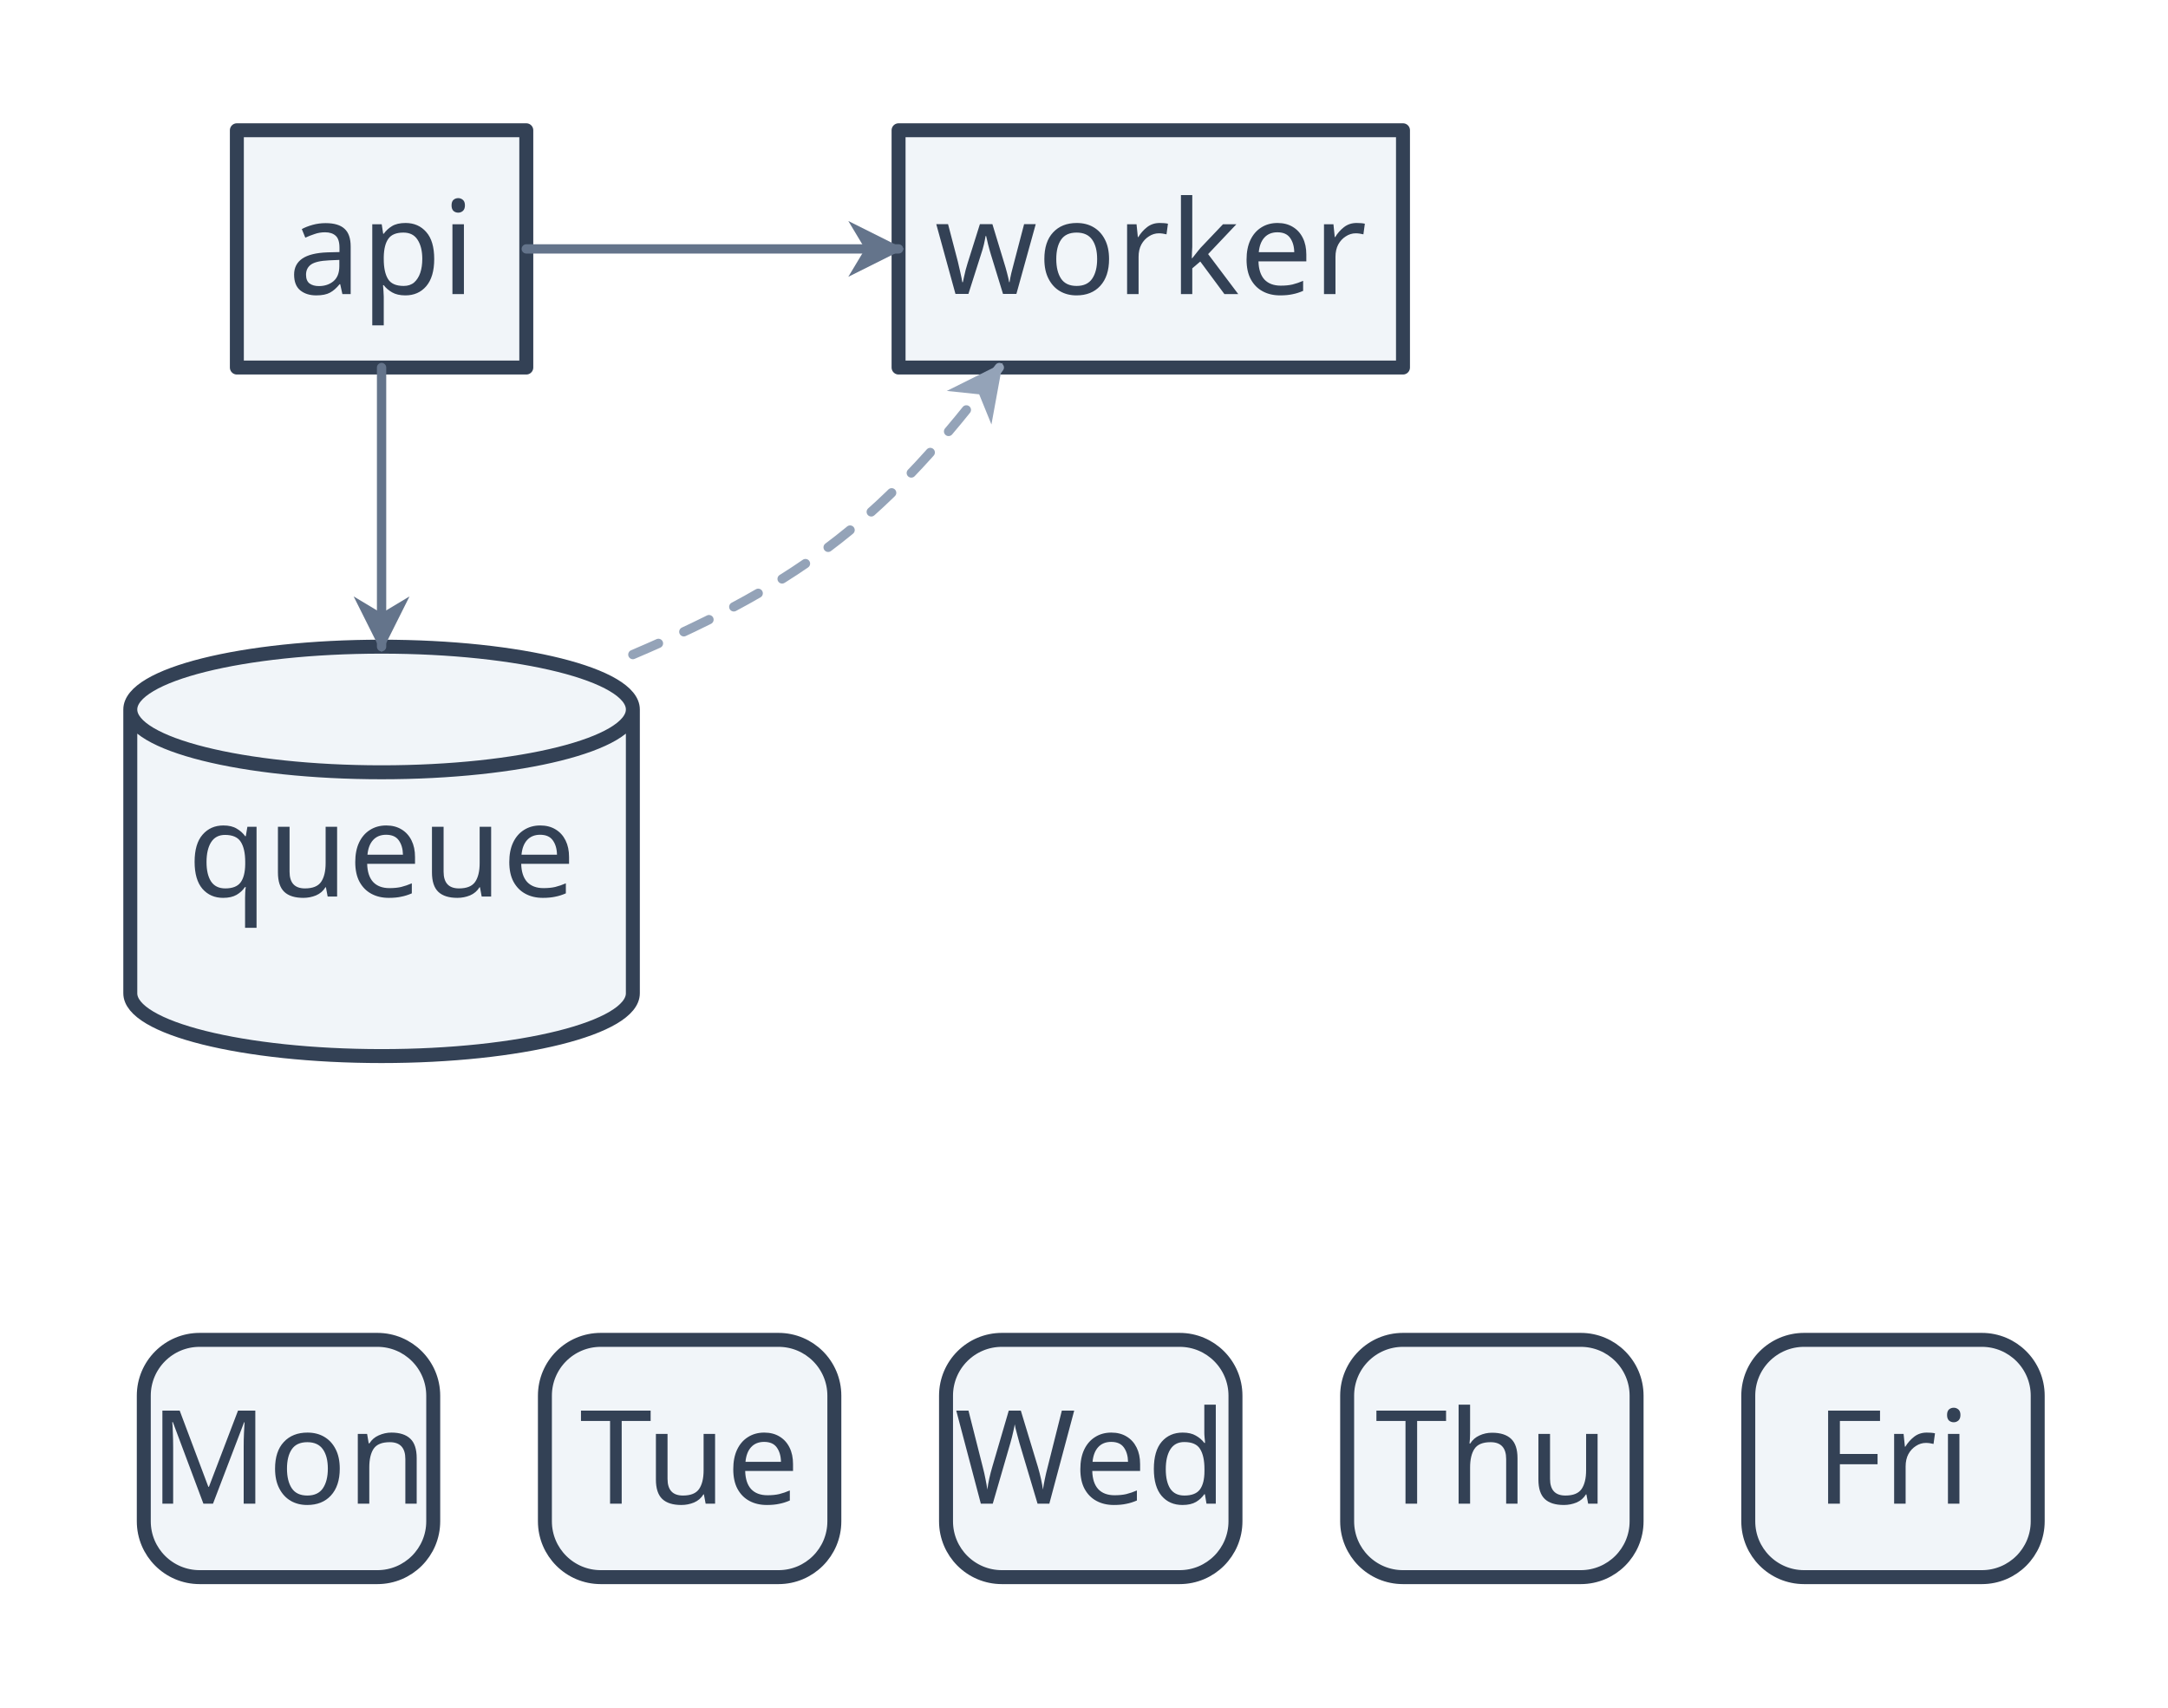
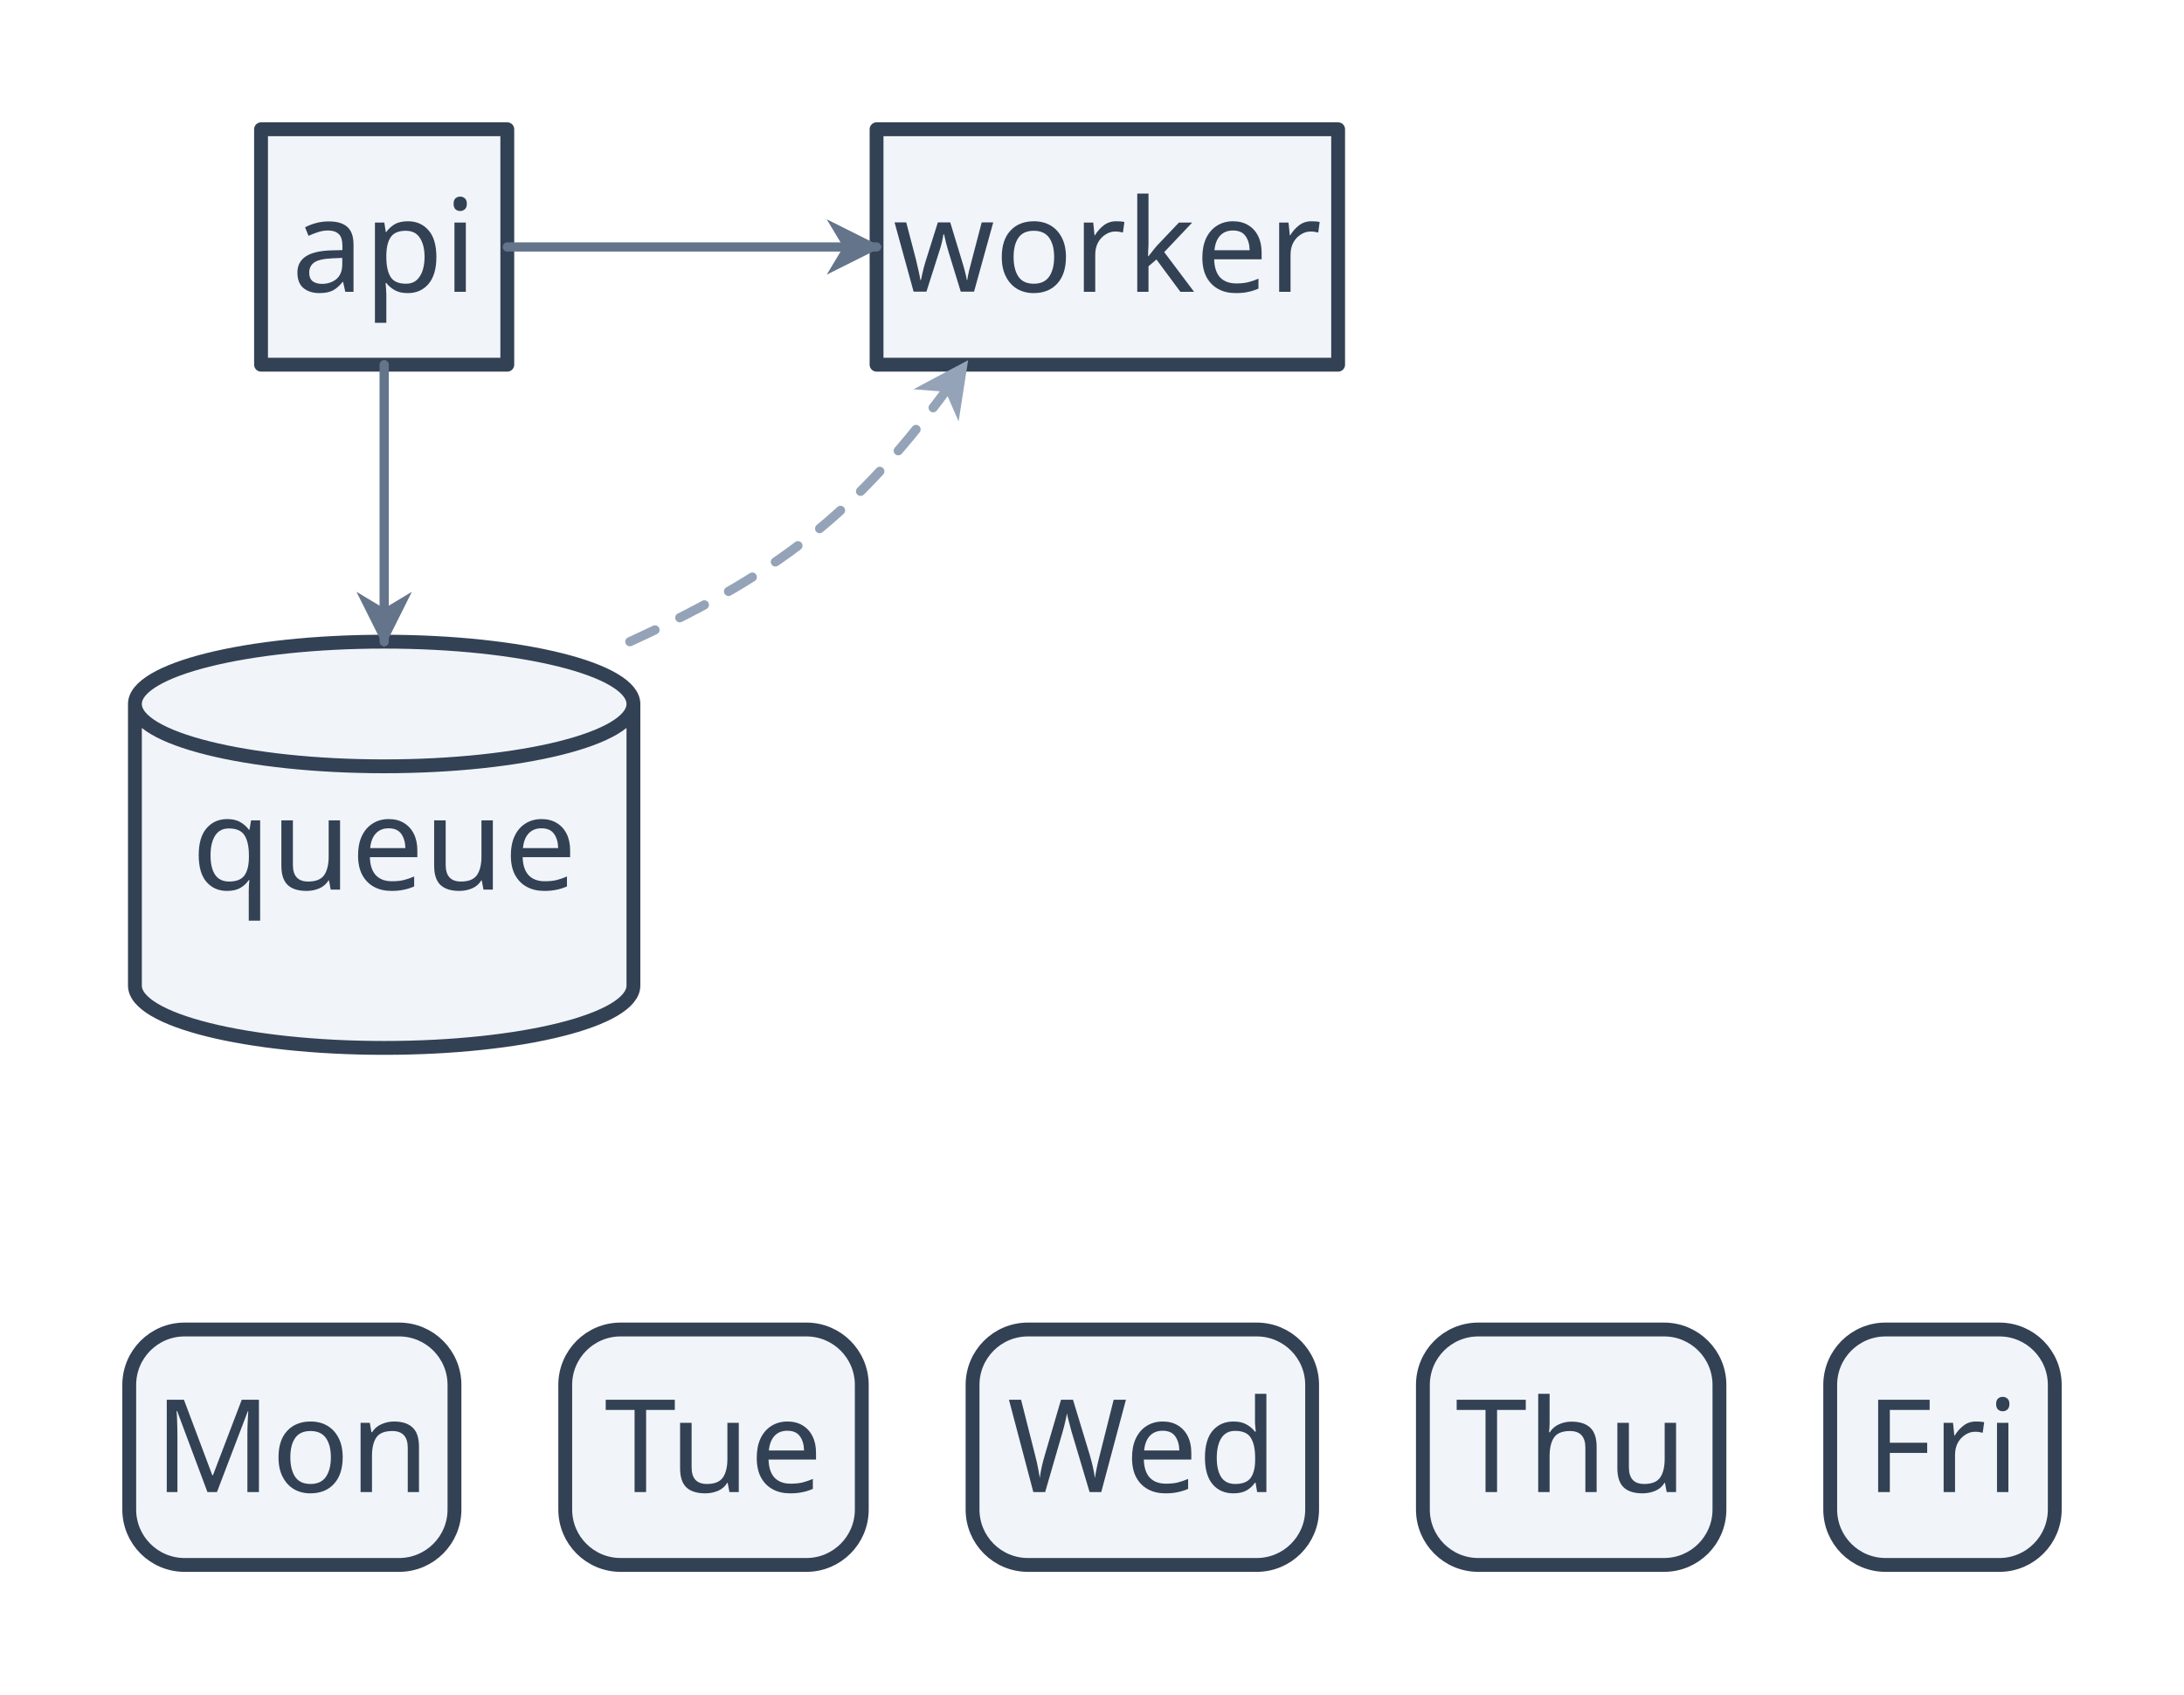
- <svg xmlns="http://www.w3.org/2000/svg" width="232.95" height="183.5" viewBox="19 13.25 232.95 183.5">
+ <svg xmlns="http://www.w3.org/2000/svg" width="236.582" height="183.5" viewBox="18.385 13.25 236.582 183.5">
  <defs>
    <marker markerWidth="6" markerHeight="6" viewBox="0 0 10 10" id="arrow-stealth-64748b" refX="9" refY="5" orient="auto">
      <path d="M 0 0 L 10 5 L 0 10 L 3 5 z" fill="#64748b" />
    </marker>
    <marker markerWidth="6" markerHeight="6" viewBox="0 0 10 10" id="arrow-stealth-94a3b8" refX="9" refY="5" orient="auto">
      <path d="M 0 0 L 10 5 L 0 10 L 3 5 z" fill="#94a3b8" />
    </marker>
  </defs>
  <g>
-     <path d="M 44.45 27.25 L 75.55 27.25 L 75.55 52.75 L 44.45 52.75 Z" stroke="#334155" stroke-width="1.5" stroke-opacity="1" stroke-linecap="round" stroke-linejoin="round" fill="#f1f5f9" fill-opacity="1" opacity="1" />
+     <path d="M 46.662 27.25 L 73.338 27.25 L 73.338 52.75 L 46.662 52.75 Z" stroke="#334155" stroke-width="1.5" stroke-opacity="1" stroke-linecap="round" stroke-linejoin="round" fill="#f1f5f9" fill-opacity="1" opacity="1" />
    <text text-anchor="middle" dominant-baseline="middle" x="60" y="40" font-family="sans-serif" font-size="14" font-weight="normal" fill="#334155">api</text>
  </g>
  <g>
-     <path d="M 115.55 27.25 L 169.75 27.25 L 169.75 52.75 L 115.55 52.75 Z" stroke="#334155" stroke-width="1.5" stroke-opacity="1" stroke-linecap="round" stroke-linejoin="round" fill="#f1f5f9" fill-opacity="1" opacity="1" />
-     <text text-anchor="middle" dominant-baseline="middle" x="142.65" y="40" font-family="sans-serif" font-size="14" font-weight="normal" fill="#334155">worker</text>
+     <path d="M 113.338 27.25 L 163.338 27.25 L 163.338 52.75 L 113.338 52.75 Z" stroke="#334155" stroke-width="1.5" stroke-opacity="1" stroke-linecap="round" stroke-linejoin="round" fill="#f1f5f9" fill-opacity="1" opacity="1" />
+     <text text-anchor="middle" dominant-baseline="middle" x="138.338" y="40" font-family="sans-serif" font-size="14" font-weight="normal" fill="#334155">worker</text>
  </g>
  <g>
    <path d="M 33 89.5 A 27 6.75 0 1 1 87 89.5 A 27 6.75 0 1 1 33 89.5 M 87 89.5 L 87 120 A 27 6.75 0 0 1 33 120 L 33 89.5" stroke="#334155" stroke-width="1.5" stroke-opacity="1" stroke-linecap="round" stroke-linejoin="round" fill="#f1f5f9" fill-opacity="1" opacity="1" />
    <text text-anchor="middle" dominant-baseline="middle" x="60" y="104.75" font-family="sans-serif" font-size="14" font-weight="normal" fill="#334155">queue</text>
  </g>
  <g>
-     <path d="M 40.45 157.25 L 59.55 157.25 A 6 6 0 0 1 65.55 163.25 L 65.55 176.75 A 6 6 0 0 1 59.55 182.75 L 40.45 182.75 A 6 6 0 0 1 34.45 176.75 L 34.45 163.25 A 6 6 0 0 1 40.45 157.25 Z" stroke="#334155" stroke-width="1.5" stroke-opacity="1" stroke-linecap="round" stroke-linejoin="round" fill="#f1f5f9" fill-opacity="1" opacity="1" />
+     <path d="M 38.385 157.25 L 61.615 157.25 A 6 6 0 0 1 67.615 163.25 L 67.615 176.75 A 6 6 0 0 1 61.615 182.75 L 38.385 182.75 A 6 6 0 0 1 32.385 176.75 L 32.385 163.25 A 6 6 0 0 1 38.385 157.25 Z" stroke="#334155" stroke-width="1.5" stroke-opacity="1" stroke-linecap="round" stroke-linejoin="round" fill="#f1f5f9" fill-opacity="1" opacity="1" />
    <text text-anchor="middle" dominant-baseline="middle" x="50" y="170" font-family="sans-serif" font-size="14" font-weight="normal" fill="#334155">Mon</text>
  </g>
  <g>
-     <path d="M 83.55 157.25 L 102.65 157.25 A 6 6 0 0 1 108.65 163.25 L 108.65 176.75 A 6 6 0 0 1 102.65 182.75 L 83.55 182.75 A 6 6 0 0 1 77.55 176.75 L 77.55 163.25 A 6 6 0 0 1 83.55 157.25 Z" stroke="#334155" stroke-width="1.5" stroke-opacity="1" stroke-linecap="round" stroke-linejoin="round" fill="#f1f5f9" fill-opacity="1" opacity="1" />
-     <text text-anchor="middle" dominant-baseline="middle" x="93.1" y="170" font-family="sans-serif" font-size="14" font-weight="normal" fill="#334155">Tue</text>
+     <path d="M 85.615 157.25 L 105.737 157.25 A 6 6 0 0 1 111.737 163.25 L 111.737 176.75 A 6 6 0 0 1 105.737 182.75 L 85.615 182.75 A 6 6 0 0 1 79.615 176.75 L 79.615 163.25 A 6 6 0 0 1 85.615 157.25 Z" stroke="#334155" stroke-width="1.5" stroke-opacity="1" stroke-linecap="round" stroke-linejoin="round" fill="#f1f5f9" fill-opacity="1" opacity="1" />
+     <text text-anchor="middle" dominant-baseline="middle" x="95.676" y="170" font-family="sans-serif" font-size="14" font-weight="normal" fill="#334155">Tue</text>
  </g>
  <g>
-     <path d="M 126.65 157.25 L 145.75 157.25 A 6 6 0 0 1 151.75 163.25 L 151.75 176.75 A 6 6 0 0 1 145.75 182.75 L 126.65 182.75 A 6 6 0 0 1 120.65 176.75 L 120.65 163.25 A 6 6 0 0 1 126.65 157.25 Z" stroke="#334155" stroke-width="1.5" stroke-opacity="1" stroke-linecap="round" stroke-linejoin="round" fill="#f1f5f9" fill-opacity="1" opacity="1" />
-     <text text-anchor="middle" dominant-baseline="middle" x="136.2" y="170" font-family="sans-serif" font-size="14" font-weight="normal" fill="#334155">Wed</text>
+     <path d="M 129.737 157.25 L 154.521 157.25 A 6 6 0 0 1 160.521 163.25 L 160.521 176.75 A 6 6 0 0 1 154.521 182.75 L 129.737 182.75 A 6 6 0 0 1 123.737 176.75 L 123.737 163.25 A 6 6 0 0 1 129.737 157.25 Z" stroke="#334155" stroke-width="1.5" stroke-opacity="1" stroke-linecap="round" stroke-linejoin="round" fill="#f1f5f9" fill-opacity="1" opacity="1" />
+     <text text-anchor="middle" dominant-baseline="middle" x="142.129" y="170" font-family="sans-serif" font-size="14" font-weight="normal" fill="#334155">Wed</text>
  </g>
  <g>
-     <path d="M 169.75 157.25 L 188.85 157.25 A 6 6 0 0 1 194.85 163.25 L 194.85 176.75 A 6 6 0 0 1 188.85 182.75 L 169.75 182.75 A 6 6 0 0 1 163.75 176.75 L 163.75 163.25 A 6 6 0 0 1 169.75 157.25 Z" stroke="#334155" stroke-width="1.5" stroke-opacity="1" stroke-linecap="round" stroke-linejoin="round" fill="#f1f5f9" fill-opacity="1" opacity="1" />
-     <text text-anchor="middle" dominant-baseline="middle" x="179.3" y="170" font-family="sans-serif" font-size="14" font-weight="normal" fill="#334155">Thu</text>
+     <path d="M 178.521 157.25 L 198.643 157.25 A 6 6 0 0 1 204.643 163.25 L 204.643 176.75 A 6 6 0 0 1 198.643 182.75 L 178.521 182.75 A 6 6 0 0 1 172.521 176.75 L 172.521 163.25 A 6 6 0 0 1 178.521 157.25 Z" stroke="#334155" stroke-width="1.5" stroke-opacity="1" stroke-linecap="round" stroke-linejoin="round" fill="#f1f5f9" fill-opacity="1" opacity="1" />
+     <text text-anchor="middle" dominant-baseline="middle" x="188.582" y="170" font-family="sans-serif" font-size="14" font-weight="normal" fill="#334155">Thu</text>
  </g>
  <g>
-     <path d="M 212.85 157.25 L 231.95 157.25 A 6 6 0 0 1 237.95 163.25 L 237.95 176.75 A 6 6 0 0 1 231.95 182.75 L 212.85 182.75 A 6 6 0 0 1 206.85 176.75 L 206.85 163.25 A 6 6 0 0 1 212.85 157.25 Z" stroke="#334155" stroke-width="1.5" stroke-opacity="1" stroke-linecap="round" stroke-linejoin="round" fill="#f1f5f9" fill-opacity="1" opacity="1" />
-     <text text-anchor="middle" dominant-baseline="middle" x="222.4" y="170" font-family="sans-serif" font-size="14" font-weight="normal" fill="#334155">Fri</text>
+     <path d="M 222.643 157.25 L 234.967 157.25 A 6 6 0 0 1 240.967 163.25 L 240.967 176.75 A 6 6 0 0 1 234.967 182.75 L 222.643 182.75 A 6 6 0 0 1 216.643 176.75 L 216.643 163.25 A 6 6 0 0 1 222.643 157.25 Z" stroke="#334155" stroke-width="1.5" stroke-opacity="1" stroke-linecap="round" stroke-linejoin="round" fill="#f1f5f9" fill-opacity="1" opacity="1" />
+     <text text-anchor="middle" dominant-baseline="middle" x="228.805" y="170" font-family="sans-serif" font-size="14" font-weight="normal" fill="#334155">Fri</text>
  </g>
  <g>
-     <path d="M 75.55 40 L 115.55 40" stroke="#64748b" stroke-width="1" stroke-opacity="1" stroke-linecap="round" stroke-linejoin="round" fill="none" fill-opacity="1" opacity="1" marker-end="url(#arrow-stealth-64748b)" />
+     <path d="M 73.338 40 L 113.338 40" stroke="#64748b" stroke-width="1" stroke-opacity="1" stroke-linecap="round" stroke-linejoin="round" fill="none" fill-opacity="1" opacity="1" marker-end="url(#arrow-stealth-64748b)" />
  </g>
  <g>
    <path d="M 60 52.75 L 60 82.75" stroke="#64748b" stroke-width="1" stroke-opacity="1" stroke-linecap="round" stroke-linejoin="round" fill="none" fill-opacity="1" opacity="1" marker-end="url(#arrow-stealth-64748b)" />
  </g>
  <g>
-     <path d="M 87 83.598 C 105.407 75.755, 114.355 68.745, 126.375 52.75" stroke="#94a3b8" stroke-width="1" stroke-opacity="1" stroke-dasharray="3 3" stroke-linecap="round" stroke-linejoin="round" fill="none" fill-opacity="1" opacity="1" marker-end="url(#arrow-stealth-94a3b8)" />
+     <path d="M 86.617 82.75 C 103.746 74.916, 111.995 68.099, 122.912 52.75" stroke="#94a3b8" stroke-width="1" stroke-opacity="1" stroke-dasharray="3 3" stroke-linecap="round" stroke-linejoin="round" fill="none" fill-opacity="1" opacity="1" marker-end="url(#arrow-stealth-94a3b8)" />
  </g>
</svg>
